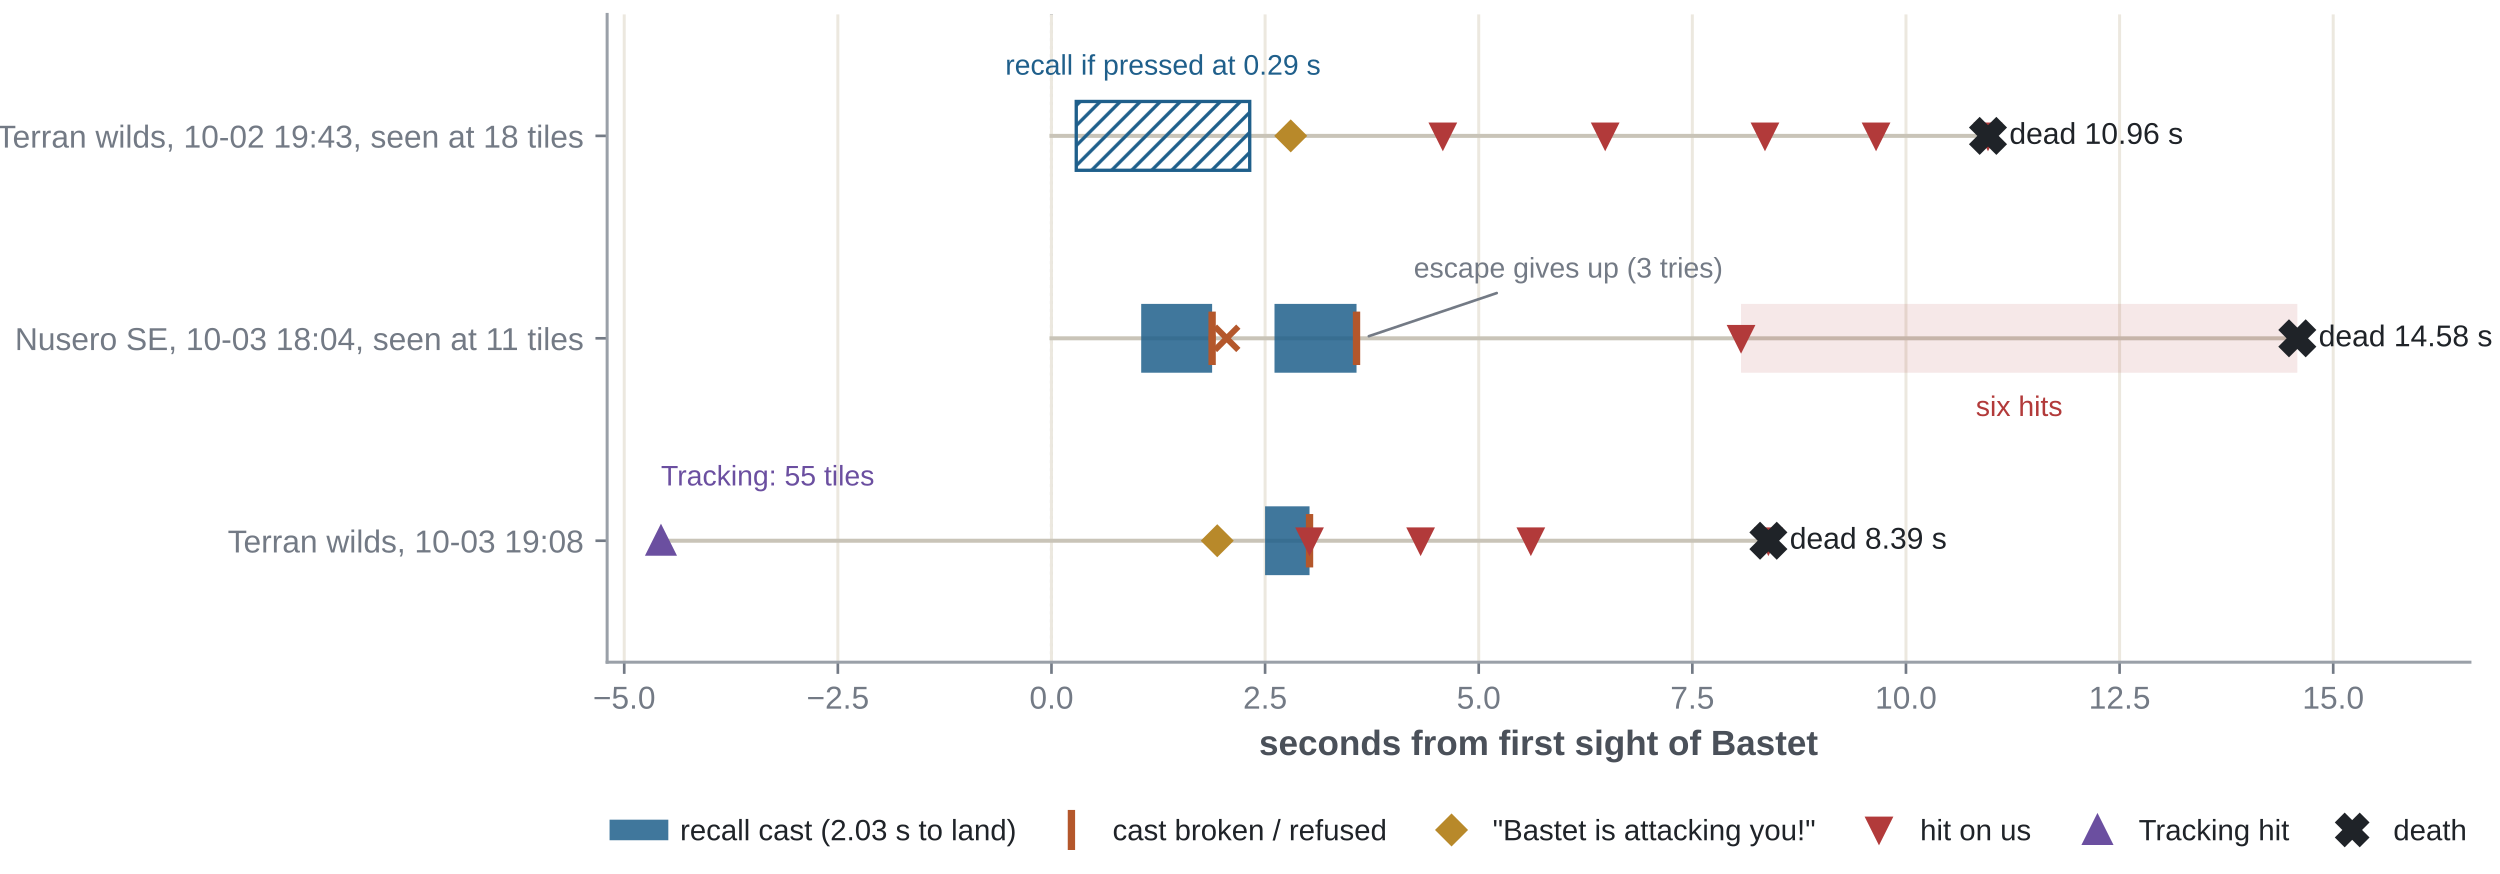
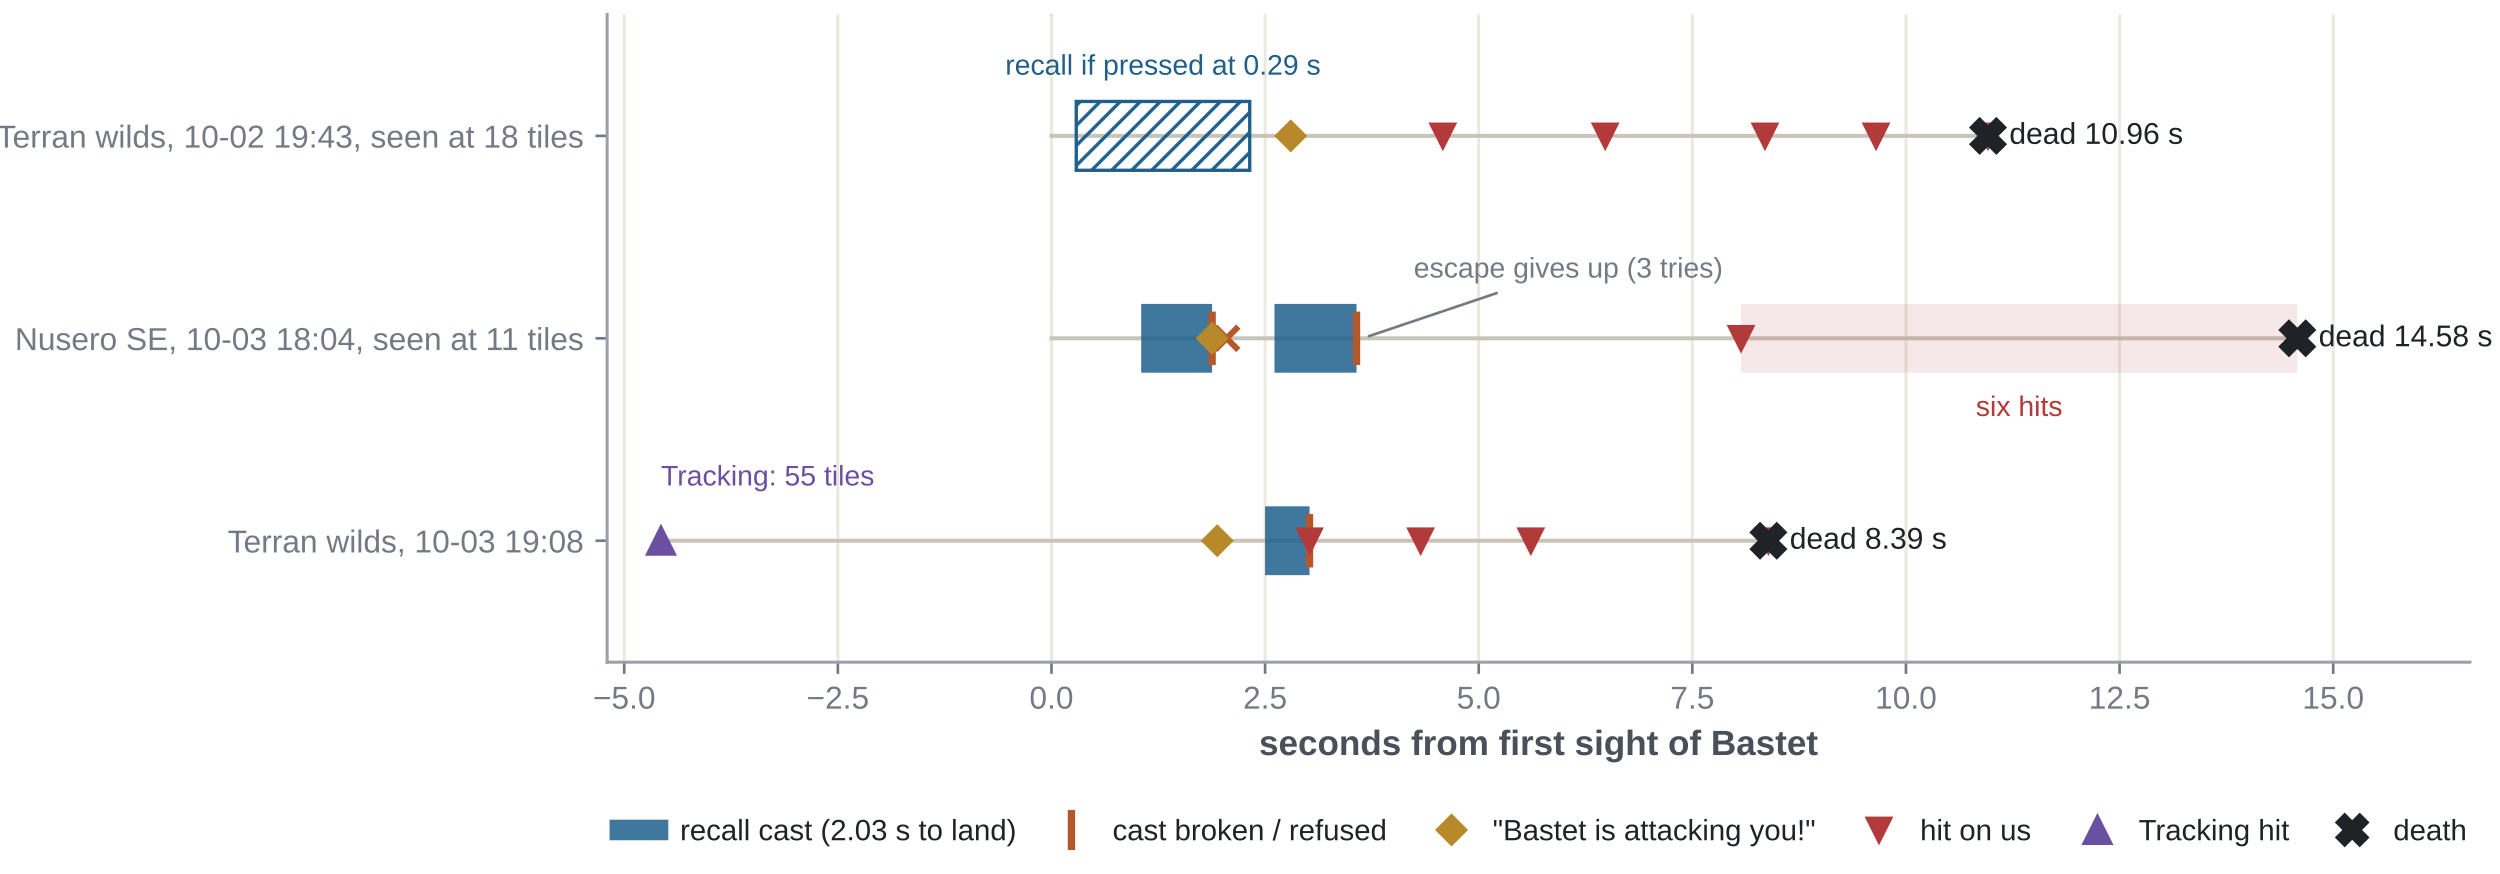
<svg xmlns="http://www.w3.org/2000/svg" xmlns:xlink="http://www.w3.org/1999/xlink" class="chart mpl" role="img" aria-label="08_bastet" viewBox="0 0 748.877 261.607" version="1.1">
  <defs>
  
 </defs>
  <g id="figure_1">
    <g id="patch_1">
      <path d="M 0 261.607  L 748.877 261.607  L 748.877 0  L 0 0  L 0 261.607  z " style="fill: none" />
    </g>
    <g id="axes_1">
      <g id="patch_2">
        <path d="M 181.869 198.36  L 739.869 198.36  L 739.869 4.32  L 181.869 4.32  L 181.869 198.36  z " style="fill: none" />
      </g>
      <g id="line2d_1">
        <path d="M 314.97 198.36  L 314.97 4.32  " clip-path="url(#p5b75103b09)" style="fill: none; stroke-dasharray: 0.9,1.485; stroke-dashoffset: 0; stroke: #737a85; stroke-width: 0.9" />
      </g>
      <g id="matplotlib.axis_1">
        <g id="xtick_1">
          <g id="line2d_2">
            <path d="M 186.988 198.36  L 186.988 4.32  " clip-path="url(#p5b75103b09)" style="fill: none; stroke: #ece8df; stroke-width: 0.9; stroke-linecap: square" />
          </g>
          <g id="line2d_3">
            <defs>
              <path id="m6f78e3e529" d="M 0 0  L 0 3.5  " style="stroke: #737a85; stroke-width: 0.8" />
            </defs>
            <g>
              <use xlink:href="#m6f78e3e529" x="186.988" y="198.36" style="fill: #737a85; stroke: #737a85; stroke-width: 0.8" />
            </g>
          </g>
          <g id="text_1">
            <text style="font-size: 9.5px; font-family: 'Segoe UI', 'Helvetica Neue', 'Arial', 'DejaVu Sans', sans-serif; text-anchor: middle; fill: #737a85" x="186.988" y="212.276" transform="rotate(-0 186.988 212.2763)">−5.0</text>
          </g>
        </g>
        <g id="xtick_2">
          <g id="line2d_4">
            <path d="M 250.979 198.36  L 250.979 4.32  " clip-path="url(#p5b75103b09)" style="fill: none; stroke: #ece8df; stroke-width: 0.9; stroke-linecap: square" />
          </g>
          <g id="line2d_5">
            <g>
              <use xlink:href="#m6f78e3e529" x="250.979" y="198.36" style="fill: #737a85; stroke: #737a85; stroke-width: 0.8" />
            </g>
          </g>
          <g id="text_2">
            <text style="font-size: 9.5px; font-family: 'Segoe UI', 'Helvetica Neue', 'Arial', 'DejaVu Sans', sans-serif; text-anchor: middle; fill: #737a85" x="250.979" y="212.276" transform="rotate(-0 250.9788 212.2763)">−2.5</text>
          </g>
        </g>
        <g id="xtick_3">
          <g id="line2d_6">
            <path d="M 314.97 198.36  L 314.97 4.32  " clip-path="url(#p5b75103b09)" style="fill: none; stroke: #ece8df; stroke-width: 0.9; stroke-linecap: square" />
          </g>
          <g id="line2d_7">
            <g>
              <use xlink:href="#m6f78e3e529" x="314.97" y="198.36" style="fill: #737a85; stroke: #737a85; stroke-width: 0.8" />
            </g>
          </g>
          <g id="text_3">
            <text style="font-size: 9.5px; font-family: 'Segoe UI', 'Helvetica Neue', 'Arial', 'DejaVu Sans', sans-serif; text-anchor: middle; fill: #737a85" x="314.97" y="212.276" transform="rotate(-0 314.9697 212.2763)">0.0</text>
          </g>
        </g>
        <g id="xtick_4">
          <g id="line2d_8">
            <path d="M 378.96 198.36  L 378.96 4.32  " clip-path="url(#p5b75103b09)" style="fill: none; stroke: #ece8df; stroke-width: 0.9; stroke-linecap: square" />
          </g>
          <g id="line2d_9">
            <g>
              <use xlink:href="#m6f78e3e529" x="378.96" y="198.36" style="fill: #737a85; stroke: #737a85; stroke-width: 0.8" />
            </g>
          </g>
          <g id="text_4">
            <text style="font-size: 9.5px; font-family: 'Segoe UI', 'Helvetica Neue', 'Arial', 'DejaVu Sans', sans-serif; text-anchor: middle; fill: #737a85" x="378.96" y="212.276" transform="rotate(-0 378.9605 212.2763)">2.5</text>
          </g>
        </g>
        <g id="xtick_5">
          <g id="line2d_10">
            <path d="M 442.951 198.36  L 442.951 4.32  " clip-path="url(#p5b75103b09)" style="fill: none; stroke: #ece8df; stroke-width: 0.9; stroke-linecap: square" />
          </g>
          <g id="line2d_11">
            <g>
              <use xlink:href="#m6f78e3e529" x="442.951" y="198.36" style="fill: #737a85; stroke: #737a85; stroke-width: 0.8" />
            </g>
          </g>
          <g id="text_5">
            <text style="font-size: 9.5px; font-family: 'Segoe UI', 'Helvetica Neue', 'Arial', 'DejaVu Sans', sans-serif; text-anchor: middle; fill: #737a85" x="442.951" y="212.276" transform="rotate(-0 442.9513 212.2763)">5.0</text>
          </g>
        </g>
        <g id="xtick_6">
          <g id="line2d_12">
            <path d="M 506.942 198.36  L 506.942 4.32  " clip-path="url(#p5b75103b09)" style="fill: none; stroke: #ece8df; stroke-width: 0.9; stroke-linecap: square" />
          </g>
          <g id="line2d_13">
            <g>
              <use xlink:href="#m6f78e3e529" x="506.942" y="198.36" style="fill: #737a85; stroke: #737a85; stroke-width: 0.8" />
            </g>
          </g>
          <g id="text_6">
            <text style="font-size: 9.5px; font-family: 'Segoe UI', 'Helvetica Neue', 'Arial', 'DejaVu Sans', sans-serif; text-anchor: middle; fill: #737a85" x="506.942" y="212.276" transform="rotate(-0 506.9421 212.2763)">7.5</text>
          </g>
        </g>
        <g id="xtick_7">
          <g id="line2d_14">
            <path d="M 570.933 198.36  L 570.933 4.32  " clip-path="url(#p5b75103b09)" style="fill: none; stroke: #ece8df; stroke-width: 0.9; stroke-linecap: square" />
          </g>
          <g id="line2d_15">
            <g>
              <use xlink:href="#m6f78e3e529" x="570.933" y="198.36" style="fill: #737a85; stroke: #737a85; stroke-width: 0.8" />
            </g>
          </g>
          <g id="text_7">
            <text style="font-size: 9.5px; font-family: 'Segoe UI', 'Helvetica Neue', 'Arial', 'DejaVu Sans', sans-serif; text-anchor: middle; fill: #737a85" x="570.933" y="212.276" transform="rotate(-0 570.933 212.2763)">10.0</text>
          </g>
        </g>
        <g id="xtick_8">
          <g id="line2d_16">
            <path d="M 634.924 198.36  L 634.924 4.32  " clip-path="url(#p5b75103b09)" style="fill: none; stroke: #ece8df; stroke-width: 0.9; stroke-linecap: square" />
          </g>
          <g id="line2d_17">
            <g>
              <use xlink:href="#m6f78e3e529" x="634.924" y="198.36" style="fill: #737a85; stroke: #737a85; stroke-width: 0.8" />
            </g>
          </g>
          <g id="text_8">
            <text style="font-size: 9.5px; font-family: 'Segoe UI', 'Helvetica Neue', 'Arial', 'DejaVu Sans', sans-serif; text-anchor: middle; fill: #737a85" x="634.924" y="212.276" transform="rotate(-0 634.9238 212.2763)">12.5</text>
          </g>
        </g>
        <g id="xtick_9">
          <g id="line2d_18">
            <path d="M 698.915 198.36  L 698.915 4.32  " clip-path="url(#p5b75103b09)" style="fill: none; stroke: #ece8df; stroke-width: 0.9; stroke-linecap: square" />
          </g>
          <g id="line2d_19">
            <g>
              <use xlink:href="#m6f78e3e529" x="698.915" y="198.36" style="fill: #737a85; stroke: #737a85; stroke-width: 0.8" />
            </g>
          </g>
          <g id="text_9">
            <text style="font-size: 9.5px; font-family: 'Segoe UI', 'Helvetica Neue', 'Arial', 'DejaVu Sans', sans-serif; text-anchor: middle; fill: #737a85" x="698.915" y="212.276" transform="rotate(-0 698.9146 212.2763)">15.0</text>
          </g>
        </g>
        <g id="text_10">
          <text style="font-weight: 600; font-size: 10.5px; font-family: 'Segoe UI', 'Helvetica Neue', 'Arial', 'DejaVu Sans', sans-serif; text-anchor: middle; fill: #4a5059" x="460.869" y="226.165" transform="rotate(-0 460.8687 226.1653)">seconds from first sight of Bastet</text>
        </g>
      </g>
      <g id="matplotlib.axis_2">
        <g id="ytick_1">
          <g id="line2d_20">
            <defs>
              <path id="mfe1c9beb07" d="M 0 0  L -3.5 0  " style="stroke: #737a85; stroke-width: 0.8" />
            </defs>
            <g>
              <use xlink:href="#mfe1c9beb07" x="181.869" y="161.977" style="fill: #737a85; stroke: #737a85; stroke-width: 0.8" />
            </g>
          </g>
          <g id="text_11">
            <text style="font-size: 9.5px; font-family: 'Segoe UI', 'Helvetica Neue', 'Arial', 'DejaVu Sans', sans-serif; text-anchor: end; fill: #737a85" x="174.869" y="165.494" transform="rotate(-0 174.8688 165.494)">Terran wilds, 10-03 19:08</text>
          </g>
        </g>
        <g id="ytick_2">
          <g id="line2d_21">
            <g>
              <use xlink:href="#mfe1c9beb07" x="181.869" y="101.34" style="fill: #737a85; stroke: #737a85; stroke-width: 0.8" />
            </g>
          </g>
          <g id="text_12">
            <text style="font-size: 9.5px; font-family: 'Segoe UI', 'Helvetica Neue', 'Arial', 'DejaVu Sans', sans-serif; text-anchor: end; fill: #737a85" x="174.869" y="104.856" transform="rotate(-0 174.8688 104.8565)">Nusero SE, 10-03 18:04, seen at 11 tiles</text>
          </g>
        </g>
        <g id="ytick_3">
          <g id="line2d_22">
            <g>
              <use xlink:href="#mfe1c9beb07" x="181.869" y="40.703" style="fill: #737a85; stroke: #737a85; stroke-width: 0.8" />
            </g>
          </g>
          <g id="text_13">
            <text style="font-size: 9.5px; font-family: 'Segoe UI', 'Helvetica Neue', 'Arial', 'DejaVu Sans', sans-serif; text-anchor: end; fill: #737a85" x="174.869" y="44.219" transform="rotate(-0 174.8688 44.21898)">Terran wilds, 10-02 19:43, seen at 18 tiles</text>
          </g>
        </g>
      </g>
      <g id="line2d_23">
        <path d="M 314.97 40.703  L 595.505 40.703  " clip-path="url(#p5b75103b09)" style="fill: none; stroke: #c9c4b8; stroke-width: 1.2; stroke-linecap: square" />
      </g>
      <g id="line2d_24">
        <path d="M 314.97 101.34  L 688.164 101.34  " clip-path="url(#p5b75103b09)" style="fill: none; stroke: #c9c4b8; stroke-width: 1.2; stroke-linecap: square" />
      </g>
      <g id="patch_3">
        <path d="M 521.532 111.648  L 688.164 111.648  L 688.164 91.032  L 521.532 91.032  z " clip-path="url(#p5b75103b09)" style="fill: #b23a3a; opacity: 0.12" />
      </g>
      <g id="line2d_25">
        <path d="M 197.994 161.977  L 529.723 161.977  " clip-path="url(#p5b75103b09)" style="fill: none; stroke: #c9c4b8; stroke-width: 1.2; stroke-linecap: square" />
      </g>
      <g id="patch_4">
        <path d="M 322.393 51.011  L 374.353 51.011  L 374.353 30.394  L 322.393 30.394  z " clip-path="url(#p5b75103b09)" style="fill: url(#ha110ab5720); stroke: #1f5f8b; stroke-linejoin: miter" />
      </g>
      <g id="patch_5">
        <path d="M 341.846 111.648  L 363.091 111.648  L 363.091 91.032  L 341.846 91.032  z " clip-path="url(#p5b75103b09)" style="fill: #1f5f8b; opacity: 0.85" />
      </g>
      <g id="patch_6">
        <path d="M 381.776 111.648  L 406.349 111.648  L 406.349 91.032  L 381.776 91.032  z " clip-path="url(#p5b75103b09)" style="fill: #1f5f8b; opacity: 0.85" />
      </g>
      <g id="patch_7">
        <path d="M 378.96 172.286  L 392.271 172.286  L 392.271 151.669  L 378.96 151.669  z " clip-path="url(#p5b75103b09)" style="fill: #1f5f8b; opacity: 0.85" />
      </g>
      <g id="patch_8">
        <path d="M 181.869 198.36  L 181.869 4.32  " style="fill: none; stroke: #9aa0a8; stroke-width: 0.9; stroke-linejoin: miter; stroke-linecap: square" />
      </g>
      <g id="patch_9">
        <path d="M 181.869 198.36  L 739.869 198.36  " style="fill: none; stroke: #9aa0a8; stroke-width: 0.9; stroke-linejoin: miter; stroke-linecap: square" />
      </g>
      <g id="text_14">
        <text style="font-size: 8.5px; font-family: 'Segoe UI', 'Helvetica Neue', 'Arial', 'DejaVu Sans', sans-serif; text-anchor: middle; fill: #1f5f8b" x="348.373" y="22.375" transform="rotate(-0 348.3729 22.37537)">recall if pressed at 0.29 s</text>
      </g>
      <g id="text_15">
        <text style="font-size: 9px; font-family: 'Segoe UI', 'Helvetica Neue', 'Arial', 'DejaVu Sans', sans-serif; text-anchor: start; fill: #1f2328" x="601.905" y="43.087" transform="rotate(-0 601.9045 43.08689)">dead 10.96 s</text>
      </g>
      <g id="patch_10">
        <path d="M 448.346 87.787  Q 429.192 94.244 410.037 100.701  " style="fill: none; stroke: #737a85; stroke-width: 0.8; stroke-linecap: round" />
      </g>
      <g id="text_16">
        <text style="font-size: 8.5px; font-family: 'Segoe UI', 'Helvetica Neue', 'Arial', 'DejaVu Sans', sans-serif; text-anchor: start; fill: #737a85" x="423.498" y="83.149" transform="rotate(-0 423.4981 83.14875)">escape gives up (3 tries)</text>
      </g>
      <g id="text_17">
        <text style="font-size: 8.5px; font-family: 'Segoe UI', 'Helvetica Neue', 'Arial', 'DejaVu Sans', sans-serif; text-anchor: middle; fill: #b23a3a" x="604.848" y="124.611" transform="rotate(-0 604.8481 124.6112)">six hits</text>
      </g>
      <g id="text_18">
        <text style="font-size: 9px; font-family: 'Segoe UI', 'Helvetica Neue', 'Arial', 'DejaVu Sans', sans-serif; text-anchor: start; fill: #1f2328" x="694.563" y="103.724" transform="rotate(-0 694.5632 103.7244)">dead 14.58 s</text>
      </g>
      <g id="text_19">
        <text style="font-size: 8.5px; font-family: 'Segoe UI', 'Helvetica Neue', 'Arial', 'DejaVu Sans', sans-serif; text-anchor: start; fill: #6b4fa0" x="197.994" y="145.424" transform="rotate(-0 197.9944 145.4243)">Tracking: 55 tiles</text>
      </g>
      <g id="text_20">
        <text style="font-size: 9px; font-family: 'Segoe UI', 'Helvetica Neue', 'Arial', 'DejaVu Sans', sans-serif; text-anchor: start; fill: #1f2328" x="536.122" y="164.362" transform="rotate(-0 536.122 164.3619)">dead 8.39 s</text>
      </g>
      <g id="line2d_26">
        <path d="M 363.091 101.34  " clip-path="url(#p5b75103b09)" style="fill: none; stroke: #b4572b; stroke-width: 2; stroke-linecap: square" />
        <defs>
          <path id="md8320645df" d="M 0 8  L 0 -8  " style="stroke: #b4572b; stroke-width: 2.2" />
        </defs>
        <g clip-path="url(#p5b75103b09)">
          <use xlink:href="#md8320645df" x="363.091" y="101.34" style="fill: #b4572b; stroke: #b4572b; stroke-width: 2.2" />
        </g>
      </g>
      <g id="line2d_27">
        <path d="M 367.442 101.34  " clip-path="url(#p5b75103b09)" style="fill: none; stroke: #b4572b; stroke-width: 2; stroke-linecap: square" />
        <defs>
          <path id="m3333dbe728" d="M -3.5 3.5  L 3.5 -3.5  M -3.5 -3.5  L 3.5 3.5  " style="stroke: #b4572b; stroke-width: 1.8" />
        </defs>
        <g clip-path="url(#p5b75103b09)">
          <use xlink:href="#m3333dbe728" x="367.442" y="101.34" style="fill: #b4572b; stroke: #b4572b; stroke-width: 1.8" />
        </g>
      </g>
      <g id="line2d_28">
        <path d="M 406.349 101.34  " clip-path="url(#p5b75103b09)" style="fill: none; stroke: #b4572b; stroke-width: 2; stroke-linecap: square" />
        <g clip-path="url(#p5b75103b09)">
          <use xlink:href="#md8320645df" x="406.349" y="101.34" style="fill: #b4572b; stroke: #b4572b; stroke-width: 2.2" />
        </g>
      </g>
      <g id="line2d_29">
        <path d="M 392.271 161.977  " clip-path="url(#p5b75103b09)" style="fill: none; stroke: #b4572b; stroke-width: 2; stroke-linecap: square" />
        <g clip-path="url(#p5b75103b09)">
          <use xlink:href="#md8320645df" x="392.271" y="161.977" style="fill: #b4572b; stroke: #b4572b; stroke-width: 2.2" />
        </g>
      </g>
      <g id="line2d_30">
        <path d="M 432.201 40.703  " clip-path="url(#p5b75103b09)" style="fill: none; stroke: #b23a3a; stroke-width: 2; stroke-linecap: square" />
        <defs>
          <path id="m3a14660893" d="M -0 3.5  L 3.5 -3.5  L -3.5 -3.5  z " style="stroke: #b23a3a; stroke-linejoin: miter" />
        </defs>
        <g clip-path="url(#p5b75103b09)">
          <use xlink:href="#m3a14660893" x="432.201" y="40.703" style="fill: #b23a3a; stroke: #b23a3a; stroke-linejoin: miter" />
        </g>
      </g>
      <g id="line2d_31">
        <path d="M 480.834 40.703  " clip-path="url(#p5b75103b09)" style="fill: none; stroke: #b23a3a; stroke-width: 2; stroke-linecap: square" />
        <g clip-path="url(#p5b75103b09)">
          <use xlink:href="#m3a14660893" x="480.834" y="40.703" style="fill: #b23a3a; stroke: #b23a3a; stroke-linejoin: miter" />
        </g>
      </g>
      <g id="line2d_32">
        <path d="M 528.699 40.703  " clip-path="url(#p5b75103b09)" style="fill: none; stroke: #b23a3a; stroke-width: 2; stroke-linecap: square" />
        <g clip-path="url(#p5b75103b09)">
          <use xlink:href="#m3a14660893" x="528.699" y="40.703" style="fill: #b23a3a; stroke: #b23a3a; stroke-linejoin: miter" />
        </g>
      </g>
      <g id="line2d_33">
        <path d="M 561.974 40.703  " clip-path="url(#p5b75103b09)" style="fill: none; stroke: #b23a3a; stroke-width: 2; stroke-linecap: square" />
        <g clip-path="url(#p5b75103b09)">
          <use xlink:href="#m3a14660893" x="561.974" y="40.703" style="fill: #b23a3a; stroke: #b23a3a; stroke-linejoin: miter" />
        </g>
      </g>
      <g id="line2d_34">
        <path d="M 595.505 40.703  " clip-path="url(#p5b75103b09)" style="fill: none; stroke: #b23a3a; stroke-width: 2; stroke-linecap: square" />
        <g clip-path="url(#p5b75103b09)">
          <use xlink:href="#m3a14660893" x="595.505" y="40.703" style="fill: #b23a3a; stroke: #b23a3a; stroke-linejoin: miter" />
        </g>
      </g>
      <g id="line2d_35">
        <path d="M 386.639 40.703  " clip-path="url(#p5b75103b09)" style="fill: none; stroke: #b8892a; stroke-width: 2; stroke-linecap: square" />
        <defs>
          <path id="m90c48e8194" d="M 0 4.243  L 4.243 0  L 0 -4.243  L -4.243 0  z " style="stroke: #b8892a; stroke-linejoin: miter" />
        </defs>
        <g clip-path="url(#p5b75103b09)">
          <use xlink:href="#m90c48e8194" x="386.639" y="40.703" style="fill: #b8892a; stroke: #b8892a; stroke-linejoin: miter" />
        </g>
      </g>
      <g id="line2d_36">
        <path d="M 521.532 101.34  " clip-path="url(#p5b75103b09)" style="fill: none; stroke: #b23a3a; stroke-width: 2; stroke-linecap: square" />
        <g clip-path="url(#p5b75103b09)">
          <use xlink:href="#m3a14660893" x="521.532" y="101.34" style="fill: #b23a3a; stroke: #b23a3a; stroke-linejoin: miter" />
        </g>
      </g>
      <g id="line2d_37">
+         <path d="M 363.091 101.34  " clip-path="url(#p5b75103b09)" style="fill: none; stroke: #b8892a; stroke-width: 2; stroke-linecap: square" />
+         <g clip-path="url(#p5b75103b09)">
+           <use xlink:href="#m90c48e8194" x="363.091" y="101.34" style="fill: #b8892a; stroke: #b8892a; stroke-linejoin: miter" />
+         </g>
+       </g>
+       <g id="line2d_38">
        <path d="M 392.271 161.977  " clip-path="url(#p5b75103b09)" style="fill: none; stroke: #b23a3a; stroke-width: 2; stroke-linecap: square" />
        <g clip-path="url(#p5b75103b09)">
          <use xlink:href="#m3a14660893" x="392.271" y="161.977" style="fill: #b23a3a; stroke: #b23a3a; stroke-linejoin: miter" />
        </g>
      </g>
-       <g id="line2d_38">
+       <g id="line2d_39">
        <path d="M 425.546 161.977  " clip-path="url(#p5b75103b09)" style="fill: none; stroke: #b23a3a; stroke-width: 2; stroke-linecap: square" />
        <g clip-path="url(#p5b75103b09)">
          <use xlink:href="#m3a14660893" x="425.546" y="161.977" style="fill: #b23a3a; stroke: #b23a3a; stroke-linejoin: miter" />
        </g>
      </g>
-       <g id="line2d_39">
+       <g id="line2d_40">
        <path d="M 458.565 161.977  " clip-path="url(#p5b75103b09)" style="fill: none; stroke: #b23a3a; stroke-width: 2; stroke-linecap: square" />
        <g clip-path="url(#p5b75103b09)">
          <use xlink:href="#m3a14660893" x="458.565" y="161.977" style="fill: #b23a3a; stroke: #b23a3a; stroke-linejoin: miter" />
        </g>
      </g>
-       <g id="line2d_40">
+       <g id="line2d_41">
        <path d="M 529.723 161.977  " clip-path="url(#p5b75103b09)" style="fill: none; stroke: #b23a3a; stroke-width: 2; stroke-linecap: square" />
        <g clip-path="url(#p5b75103b09)">
          <use xlink:href="#m3a14660893" x="529.723" y="161.977" style="fill: #b23a3a; stroke: #b23a3a; stroke-linejoin: miter" />
        </g>
      </g>
-       <g id="line2d_41">
+       <g id="line2d_42">
        <path d="M 364.627 161.977  " clip-path="url(#p5b75103b09)" style="fill: none; stroke: #b8892a; stroke-width: 2; stroke-linecap: square" />
        <g clip-path="url(#p5b75103b09)">
          <use xlink:href="#m90c48e8194" x="364.627" y="161.977" style="fill: #b8892a; stroke: #b8892a; stroke-linejoin: miter" />
        </g>
      </g>
-       <g id="line2d_42">
+       <g id="line2d_43">
        <path d="M 197.994 161.977  " clip-path="url(#p5b75103b09)" style="fill: none; stroke: #6b4fa0; stroke-width: 2; stroke-linecap: square" />
        <defs>
          <path id="me8f8737f19" d="M 0 -4  L -4 4  L 4 4  z " style="stroke: #6b4fa0; stroke-linejoin: miter" />
        </defs>
        <g clip-path="url(#p5b75103b09)">
          <use xlink:href="#me8f8737f19" x="197.994" y="161.977" style="fill: #6b4fa0; stroke: #6b4fa0; stroke-linejoin: miter" />
        </g>
      </g>
      <g id="legend_1">
        <g id="patch_11">
          <path d="M 182.596 251.696  L 200.196 251.696  L 200.196 245.536  L 182.596 245.536  z " style="fill: #1f5f8b; opacity: 0.85" />
        </g>
        <g id="text_21">
          <text style="font-size: 8.8px; font-family: 'Segoe UI', 'Helvetica Neue', 'Arial', 'DejaVu Sans', sans-serif; text-anchor: start; fill: #1f2328" x="203.716" y="251.696" transform="rotate(-0 203.7163 251.6962)">recall cast (2.03 s to land)</text>
        </g>
-         <g id="line2d_43">
+         <g id="line2d_44">
          <defs>
            <path id="m277074cd97" d="M 0 6  L 0 -6  " style="stroke: #b4572b; stroke-width: 2.2" />
          </defs>
          <g>
            <use xlink:href="#m277074cd97" x="320.946" y="248.616" style="fill: #b4572b; stroke: #b4572b; stroke-width: 2.2" />
          </g>
        </g>
        <g id="text_22">
          <text style="font-size: 8.8px; font-family: 'Segoe UI', 'Helvetica Neue', 'Arial', 'DejaVu Sans', sans-serif; text-anchor: start; fill: #1f2328" x="333.266" y="251.696" transform="rotate(-0 333.266 251.6962)">cast broken / refused</text>
        </g>
-         <g id="line2d_44">
+         <g id="line2d_45">
          <g>
            <use xlink:href="#m90c48e8194" x="434.806" y="248.616" style="fill: #b8892a; stroke: #b8892a; stroke-linejoin: miter" />
          </g>
        </g>
        <g id="text_23">
          <text style="font-size: 8.8px; font-family: 'Segoe UI', 'Helvetica Neue', 'Arial', 'DejaVu Sans', sans-serif; text-anchor: start; fill: #1f2328" x="447.126" y="251.696" transform="rotate(-0 447.1256 251.6962)">"Bastet is attacking you!"</text>
        </g>
-         <g id="line2d_45">
+         <g id="line2d_46">
          <g>
            <use xlink:href="#m3a14660893" x="562.852" y="248.616" style="fill: #b23a3a; stroke: #b23a3a; stroke-linejoin: miter" />
          </g>
        </g>
        <g id="text_24">
          <text style="font-size: 8.8px; font-family: 'Segoe UI', 'Helvetica Neue', 'Arial', 'DejaVu Sans', sans-serif; text-anchor: start; fill: #1f2328" x="575.173" y="251.696" transform="rotate(-0 575.1725 251.6962)">hit on us</text>
        </g>
-         <g id="line2d_46">
+         <g id="line2d_47">
          <g>
            <use xlink:href="#me8f8737f19" x="628.298" y="248.616" style="fill: #6b4fa0; stroke: #6b4fa0; stroke-linejoin: miter" />
          </g>
        </g>
        <g id="text_25">
          <text style="font-size: 8.8px; font-family: 'Segoe UI', 'Helvetica Neue', 'Arial', 'DejaVu Sans', sans-serif; text-anchor: start; fill: #1f2328" x="640.618" y="251.696" transform="rotate(-0 640.6184 251.6962)">Tracking hit</text>
        </g>
-         <g id="line2d_47">
+         <g id="line2d_48">
          <defs>
            <path id="m9e3d1245a0" d="M -2.25 4.5  L 0 2.25  L 2.25 4.5  L 4.5 2.25  L 2.25 0  L 4.5 -2.25  L 2.25 -4.5  L 0 -2.25  L -2.25 -4.5  L -4.5 -2.25  L -2.25 0  L -4.5 2.25  z " style="stroke: #1f2328; stroke-linejoin: miter" />
          </defs>
          <g>
            <use xlink:href="#m9e3d1245a0" x="704.597" y="248.616" style="fill: #1f2328; stroke: #1f2328; stroke-linejoin: miter" />
          </g>
        </g>
        <g id="text_26">
          <text style="font-size: 8.8px; font-family: 'Segoe UI', 'Helvetica Neue', 'Arial', 'DejaVu Sans', sans-serif; text-anchor: start; fill: #1f2328" x="716.917" y="251.696" transform="rotate(-0 716.9171 251.6962)">death</text>
        </g>
      </g>
-       <g id="line2d_48">
+       <g id="line2d_49">
        <path d="M 595.505 40.703  " clip-path="url(#p5b75103b09)" style="fill: none; stroke: #1f2328; stroke-width: 2; stroke-linecap: square" />
        <defs>
          <path id="mec6ab0f869" d="M -2.5 5  L 0 2.5  L 2.5 5  L 5 2.5  L 2.5 0  L 5 -2.5  L 2.5 -5  L 0 -2.5  L -2.5 -5  L -5 -2.5  L -2.5 0  L -5 2.5  z " style="stroke: #1f2328; stroke-linejoin: miter" />
        </defs>
        <g clip-path="url(#p5b75103b09)">
          <use xlink:href="#mec6ab0f869" x="595.505" y="40.703" style="fill: #1f2328; stroke: #1f2328; stroke-linejoin: miter" />
        </g>
      </g>
-       <g id="line2d_49">
+       <g id="line2d_50">
        <path d="M 688.164 101.34  " clip-path="url(#p5b75103b09)" style="fill: none; stroke: #1f2328; stroke-width: 2; stroke-linecap: square" />
        <g clip-path="url(#p5b75103b09)">
          <use xlink:href="#mec6ab0f869" x="688.164" y="101.34" style="fill: #1f2328; stroke: #1f2328; stroke-linejoin: miter" />
        </g>
      </g>
-       <g id="line2d_50">
+       <g id="line2d_51">
        <path d="M 529.723 161.977  " clip-path="url(#p5b75103b09)" style="fill: none; stroke: #1f2328; stroke-width: 2; stroke-linecap: square" />
        <g clip-path="url(#p5b75103b09)">
          <use xlink:href="#mec6ab0f869" x="529.723" y="161.977" style="fill: #1f2328; stroke: #1f2328; stroke-linejoin: miter" />
        </g>
      </g>
    </g>
  </g>
  <defs>
    <clipPath id="p5b75103b09">
      <rect x="181.869" y="4.32" width="558" height="194.04" />
    </clipPath>
  </defs>
  <defs>
    <pattern id="ha110ab5720" patternUnits="userSpaceOnUse" x="0" y="0" width="72" height="72">
      <rect x="0" y="0" width="73" height="73" fill="none" />
      <path d="M -36 36  L 36 -36  M -33 39  L 39 -33  M -30 42  L 42 -30  M -27 45  L 45 -27  M -24 48  L 48 -24  M -21 51  L 51 -21  M -18 54  L 54 -18  M -15 57  L 57 -15  M -12 60  L 60 -12  M -9 63  L 63 -9  M -6 66  L 66 -6  M -3 69  L 69 -3  M 0 72  L 72 0  M 3 75  L 75 3  M 6 78  L 78 6  M 9 81  L 81 9  M 12 84  L 84 12  M 15 87  L 87 15  M 18 90  L 90 18  M 21 93  L 93 21  M 24 96  L 96 24  M 27 99  L 99 27  M 30 102  L 102 30  M 33 105  L 105 33  M 36 108  L 108 36  " style="fill: #1f5f8b; stroke: #1f5f8b; stroke-width: 1.0; stroke-linecap: butt; stroke-linejoin: miter" />
    </pattern>
  </defs>
</svg>
